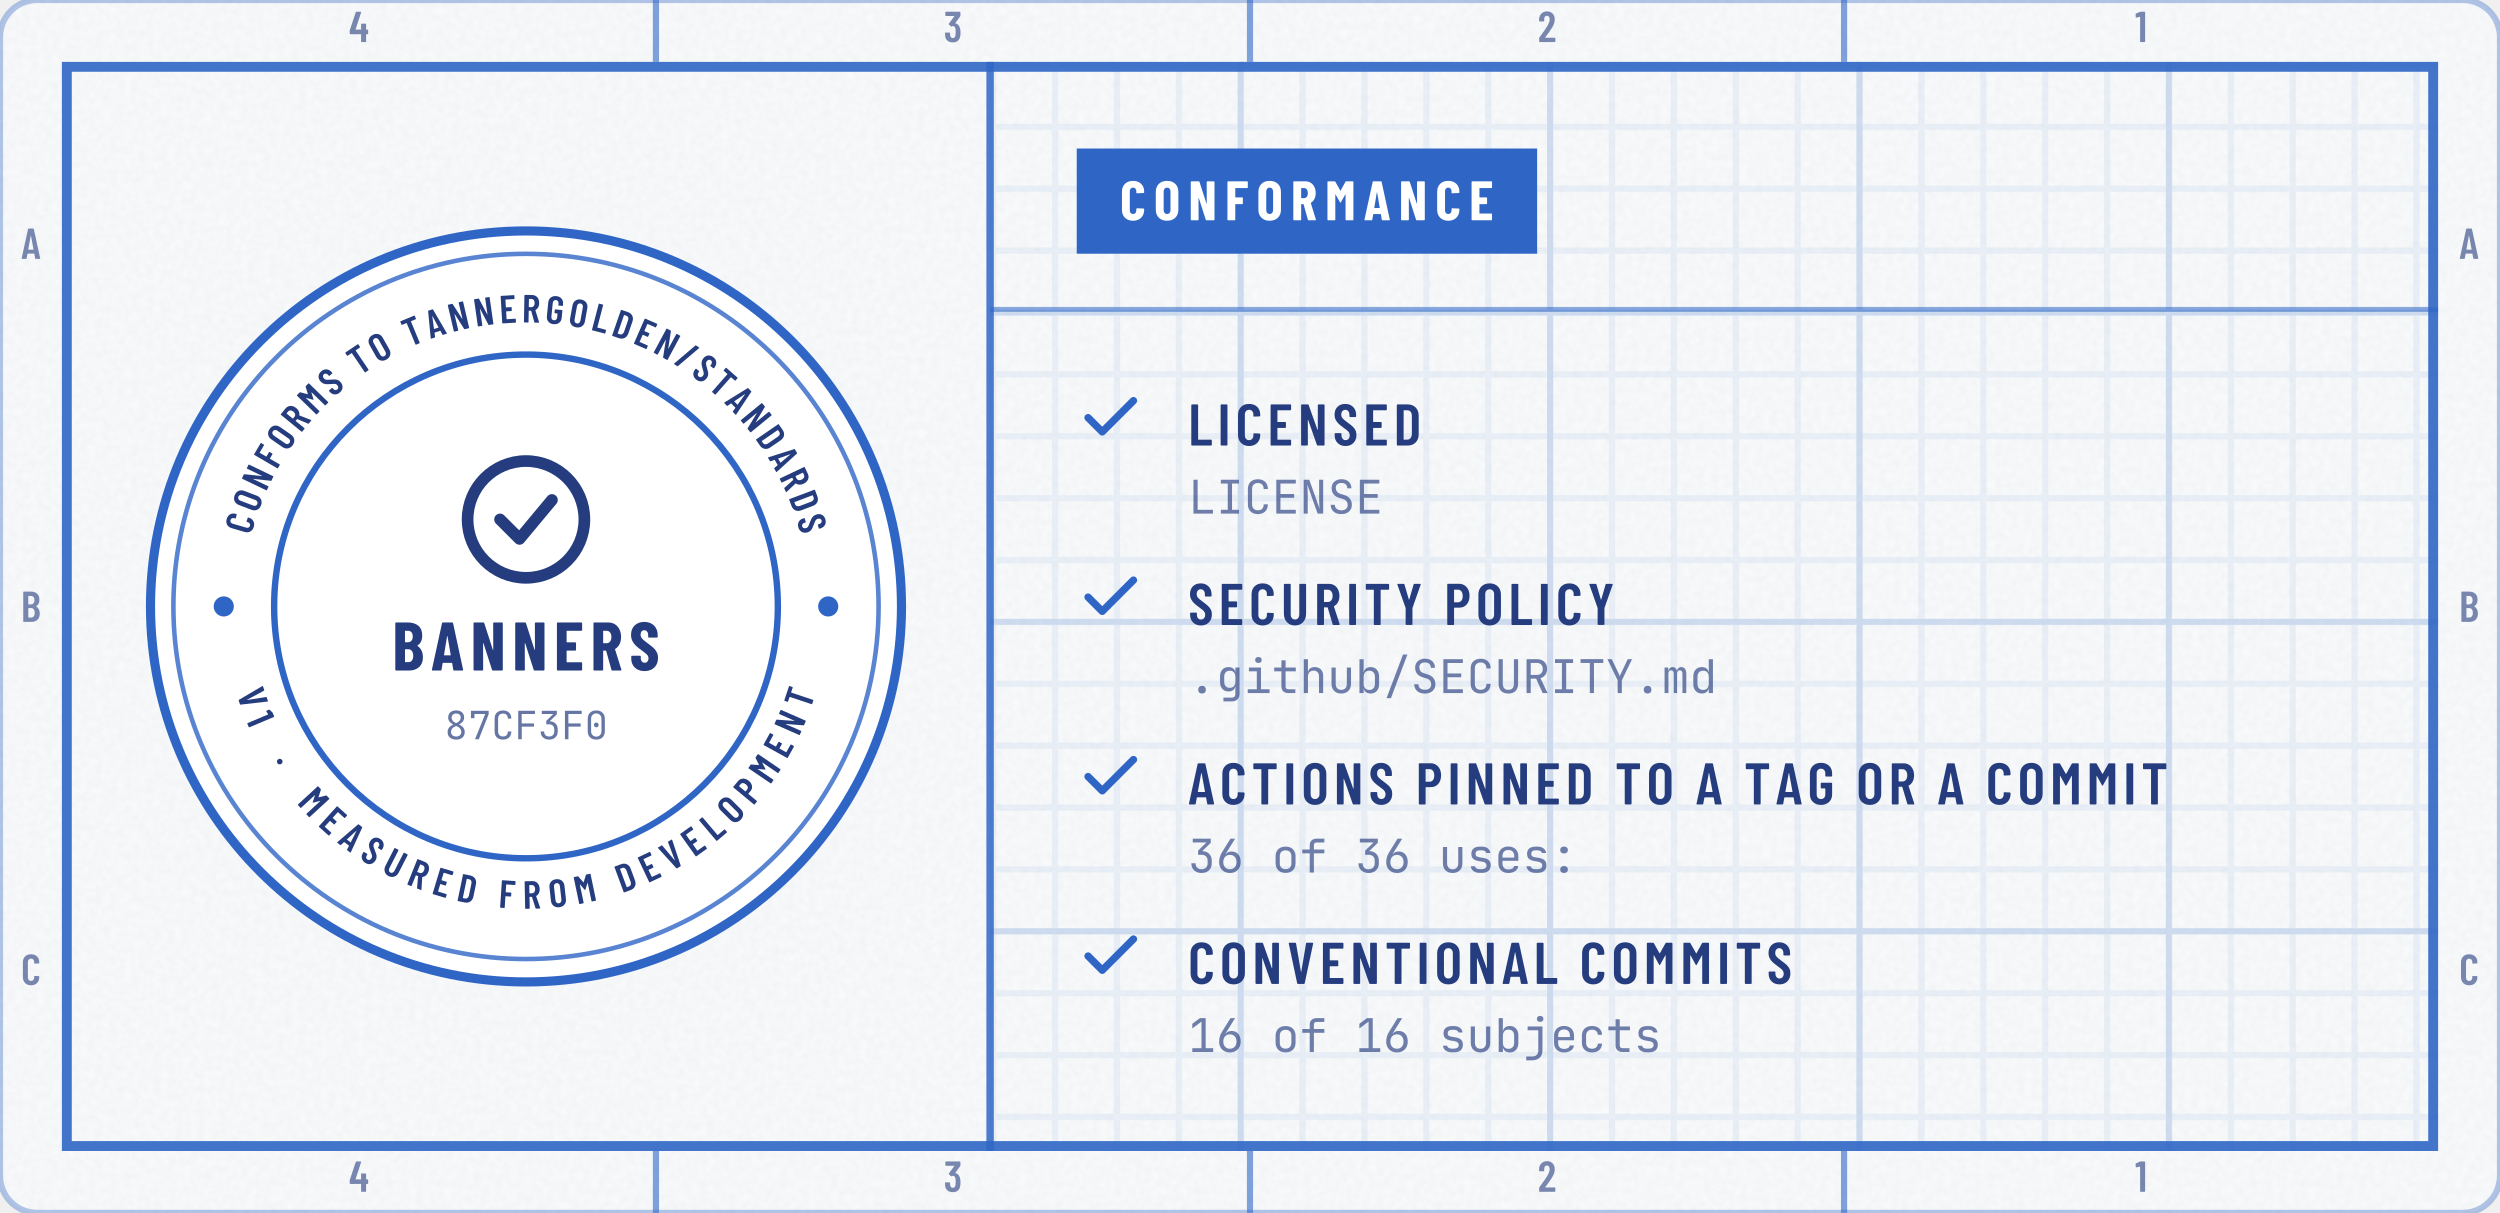
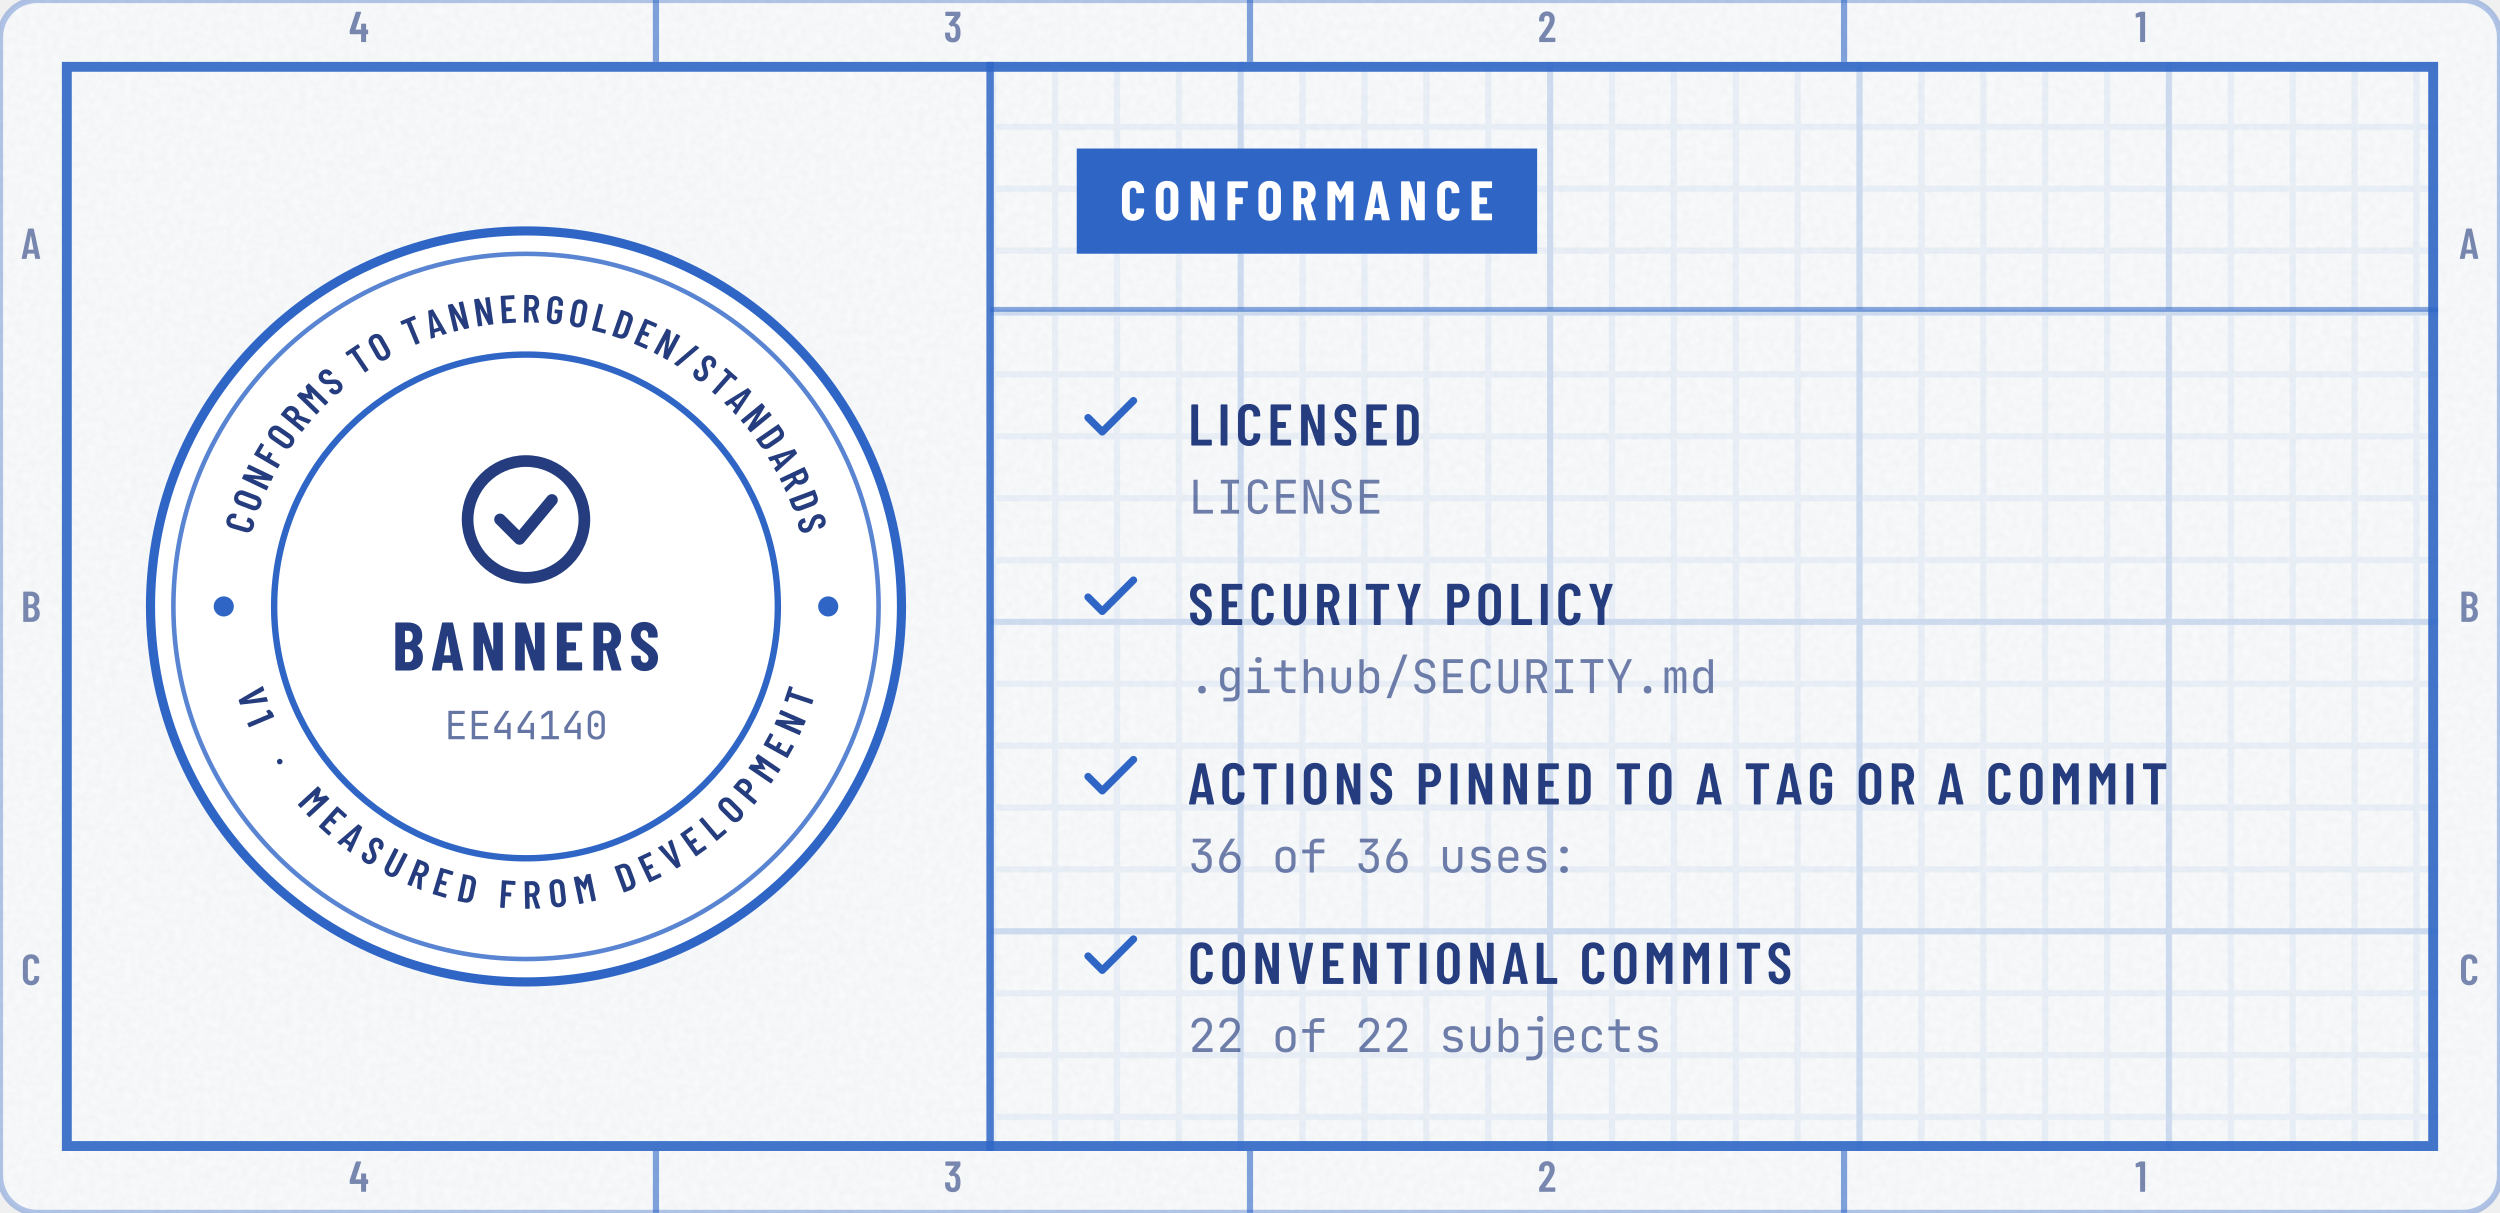
<svg xmlns="http://www.w3.org/2000/svg" width="404" height="196" viewBox="0 0 404 196" role="img" aria-labelledby="t d">
  <defs>
    <clipPath id="kc1">
      <rect x="0" y="0" width="404" height="196" rx="6" />
    </clipPath>
    <filter id="kn2" x="0" y="0" width="100%" height="100%">
      <feTurbulence type="fractalNoise" baseFrequency=".85" numOctaves="2" stitchTiles="stitch" />
      <feColorMatrix values="0 0 0 0 0 0 0 0 0 0 0 0 0 0 0 0 0 0 0.035 0" />
    </filter>
    <pattern id="kp3" width="10" height="10" patternUnits="userSpaceOnUse">
      <path d="M10 .5H.5V10" fill="none" stroke="#2F66C6" stroke-opacity="0.07" />
    </pattern>
    <pattern id="kp4" width="50" height="50" patternUnits="userSpaceOnUse">
      <path d="M50 .5H.5V50" fill="none" stroke="#2F66C6" stroke-opacity="0.14" />
    </pattern>
    <clipPath id="kc5">
      <path clip-rule="evenodd" d="M10 10h384v176h-384zM10 10h150v176h-150z" />
    </clipPath>
    <path id="m47" d="M21 14 226 690Q229 700 239 700H331Q337 700 340 696Q343 692 341 686L136 10Q133 0 123 0H31Q25 0 22 4Q19 8 21 14Z" />
    <path id="m49" d="M122 700H218Q223 700 226 696Q230 693 230 688V12Q230 7 226 4Q223 0 218 0H126Q121 0 118 4Q114 7 114 12V576Q114 578 112 580Q111 582 109 581L27 565H24Q13 565 13 576L10 643Q10 653 18 657L107 697Q114 700 122 700Z" />
    <path id="m50" d="M173 100H392Q397 100 400 96Q404 93 404 88V12Q404 7 400 4Q397 0 392 0H43Q38 0 34 4Q31 7 31 12V92Q31 101 36 107L75 160Q114 212 152 266Q189 320 215 363Q273 459 273 522Q273 562 256 585Q238 608 209 608Q180 608 163 586Q146 563 147 526V487Q147 482 144 478Q140 475 135 475H41Q36 475 32 478Q29 482 29 487V530Q33 610 84 659Q134 708 214 708Q293 708 342 656Q390 605 390 521Q390 471 373 422Q356 373 319 317Q294 277 260 229Q225 181 214 166Q184 126 170 106Q168 104 169 102Q170 100 173 100Z" />
    <path id="m51" d="M387 218Q387 169 380 134Q368 66 326 29Q283 -8 210 -8Q134 -8 86 32Q38 73 32 143Q30 165 28 207Q28 219 40 219H132Q144 219 144 207Q146 173 148 156Q153 125 169 108Q185 92 210 92Q234 92 250 108Q266 123 271 152Q276 182 276 230Q276 281 269 315Q263 341 248 355Q233 369 210 369Q195 369 183 360Q177 356 174 356Q172 356 166 360L119 408Q115 412 115 417Q115 421 118 425L243 595Q245 597 244 599Q242 601 239 601H49Q44 601 40 604Q37 608 37 613V688Q37 693 40 696Q44 700 49 700H373Q378 700 382 696Q385 693 385 688V609Q385 602 380 594L266 438Q262 432 268 431Q309 426 338 392Q368 358 378 307Q387 267 387 218Z" />
    <path id="m52" d="M443 275V194Q443 189 440 186Q436 182 431 182H401Q396 182 396 177V12Q396 7 392 4Q389 0 384 0H292Q287 0 284 4Q280 7 280 12V177Q280 182 275 182H29Q24 182 20 186Q17 189 17 194V259Q17 268 19 274L158 690Q161 700 171 700H271Q277 700 280 696Q283 693 281 686L153 293Q152 287 157 287H275Q280 287 280 292V412Q280 417 284 420Q287 424 292 424H384Q389 424 392 420Q396 417 396 412V292Q396 287 401 287H431Q436 287 440 284Q443 280 443 275Z" />
    <path id="m65" d="M325 11 306 116Q306 121 300 121H154Q148 121 148 116L129 11Q128 0 116 0H25Q11 0 14 13L162 689Q164 700 175 700H281Q292 700 294 689L442 13V9Q442 0 431 0H338Q326 0 325 11ZM171 212H282Q288 212 287 217L229 533Q228 536 226 536Q224 536 223 533L166 217Q165 212 171 212Z" />
    <path id="m66" d="M242 0H66Q61 0 58 4Q54 7 54 12V688Q54 693 58 696Q61 700 66 700H224Q319 700 373 652Q427 604 427 512Q427 409 354 365Q349 362 352 359Q391 334 413 292Q435 250 435 192Q435 100 382 50Q328 0 242 0ZM170 595V409Q170 404 175 404H226Q267 404 290 429Q313 454 313 500Q313 548 290 574Q267 600 226 600H175Q170 600 170 595ZM319 208Q319 260 296 290Q273 319 233 319H175Q170 319 170 314V106Q170 101 175 101H233Q273 101 296 129Q319 157 319 208Z" />
    <path id="m67" d="M42 180V521Q42 607 94 658Q145 708 230 708Q316 708 368 658Q420 607 420 521V509Q420 504 416 500Q413 496 408 496L315 492Q303 492 303 504V529Q303 564 283 586Q263 608 230 608Q198 608 178 586Q158 564 158 529V171Q158 136 178 114Q198 92 230 92Q263 92 283 114Q303 136 303 171V196Q303 201 306 204Q310 208 315 208L408 204Q413 204 416 200Q420 197 420 192V180Q420 95 368 44Q316 -8 230 -8Q145 -8 94 44Q42 95 42 180Z" />
    <path id="m68" d="M54 12V688Q54 693 58 696Q61 700 66 700H237Q323 700 374 648Q426 596 426 509V191Q426 104 374 52Q323 0 237 0H66Q61 0 58 4Q54 7 54 12ZM175 100 235 101Q268 101 288 128Q309 154 310 198V502Q310 547 290 574Q269 600 234 600H175Q170 600 170 595V105Q170 100 175 100Z" />
    <path id="m69" d="M391 600H175Q170 600 170 595V406Q170 401 175 401H303Q308 401 312 398Q315 394 315 389V312Q315 307 312 304Q308 300 303 300H175Q170 300 170 295V105Q170 100 175 100H391Q396 100 400 96Q403 93 403 88V12Q403 7 400 4Q396 0 391 0H66Q61 0 58 4Q54 7 54 12V688Q54 693 58 696Q61 700 66 700H391Q396 700 400 696Q403 693 403 688V612Q403 607 400 604Q396 600 391 600Z" />
    <path id="m70" d="M390 600H175Q170 600 170 595V406Q170 401 175 401H302Q307 401 310 398Q314 394 314 389V312Q314 307 310 304Q307 300 302 300H175Q170 300 170 295V12Q170 7 166 4Q163 0 158 0H66Q61 0 58 4Q54 7 54 12V688Q54 693 58 696Q61 700 66 700H390Q395 700 398 696Q402 693 402 688V612Q402 607 398 604Q395 600 390 600Z" />
    <path id="m71" d="M42 173V527Q42 609 94 658Q145 708 230 708Q315 708 368 658Q420 609 420 526V487Q420 482 416 478Q413 475 408 475H316Q311 475 308 478Q304 482 304 487V528Q304 564 284 586Q263 608 230 608Q197 608 177 586Q157 564 157 528V172Q157 136 177 114Q197 92 230 92Q263 92 284 114Q304 136 304 172V268Q304 273 299 273H238Q233 273 230 276Q226 280 226 285V358Q226 363 230 366Q233 370 238 370H408Q413 370 416 366Q420 363 420 358V173Q420 91 368 42Q315 -8 230 -8Q145 -8 94 42Q42 91 42 173Z" />
    <path id="m73" d="M54 12V688Q54 693 58 696Q61 700 66 700H158Q163 700 166 696Q170 693 170 688V12Q170 7 166 4Q163 0 158 0H66Q61 0 58 4Q54 7 54 12Z" />
    <path id="m76" d="M54 12V688Q54 693 58 696Q61 700 66 700H158Q163 700 166 696Q170 693 170 688V105Q170 100 175 100H391Q396 100 400 96Q403 93 403 88V12Q403 7 400 4Q396 0 391 0H66Q61 0 58 4Q54 7 54 12Z" />
    <path id="m77" d="M383 700H475Q480 700 484 696Q487 693 487 688V12Q487 7 484 4Q480 0 475 0H383Q378 0 374 4Q371 7 371 12V484Q371 488 369 488Q367 488 365 485L278 327Q273 319 269 319Q265 319 260 327L173 485Q171 488 169 488Q167 488 167 484V12Q167 7 164 4Q160 0 155 0H63Q58 0 54 4Q51 7 51 12V688Q51 693 54 696Q58 700 63 700H155Q165 700 170 692L267 521Q270 517 273 521L368 692Q373 700 383 700Z" />
    <path id="m78" d="M350 700H441Q446 700 450 696Q453 693 453 688V12Q453 7 450 4Q446 0 441 0H336Q326 0 323 10L174 434Q173 437 170 436Q168 436 168 433L169 12Q169 7 166 4Q162 0 157 0H66Q61 0 58 4Q54 7 54 12V688Q54 693 58 696Q61 700 66 700H169Q179 700 182 690L332 269Q333 266 336 266Q338 267 338 270V688Q338 693 342 696Q345 700 350 700Z" />
    <path id="m79" d="M42 182V518Q42 604 94 656Q147 708 233 708Q319 708 372 656Q425 604 425 518V182Q425 96 372 44Q319 -8 233 -8Q147 -8 94 44Q42 96 42 182ZM309 177V523Q309 561 288 584Q267 608 233 608Q199 608 178 584Q158 561 158 523V177Q158 139 178 116Q199 92 233 92Q267 92 288 116Q309 139 309 177Z" />
    <path id="m80" d="M432 495Q432 405 384 350Q337 295 259 295H174Q169 295 169 290V12Q169 7 166 4Q162 0 157 0H65Q60 0 56 4Q53 7 53 12V689Q53 694 56 698Q60 701 65 701H253Q306 701 346 675Q387 649 410 602Q432 555 432 495ZM316 492Q316 542 294 572Q271 601 234 601H174Q169 601 169 596V391Q169 386 174 386H234Q271 386 294 414Q316 443 316 492Z" />
    <path id="m82" d="M318 10 233 297Q231 301 228 301H175Q170 301 170 296V12Q170 7 166 4Q163 0 158 0H66Q61 0 58 4Q54 7 54 12V688Q54 693 58 696Q61 700 66 700H254Q307 700 348 674Q388 649 410 602Q433 556 433 496Q433 434 409 389Q385 344 342 321Q338 320 339 315L437 14Q438 12 438 9Q438 0 427 0H331Q321 0 318 10ZM170 595V396Q170 391 175 391H236Q272 391 294 419Q317 447 317 495Q317 543 294 572Q272 600 236 600H175Q170 600 170 595Z" />
    <path id="m83" d="M34 173V199Q34 204 38 208Q41 211 46 211H137Q142 211 146 208Q149 204 149 199V179Q149 140 168 116Q188 92 219 92Q250 92 270 114Q290 137 290 174Q290 200 279 219Q268 238 248 255Q228 272 184 304Q134 340 104 368Q73 396 52 436Q32 475 32 527Q32 610 82 659Q132 708 214 708Q297 708 348 656Q399 605 399 520V496Q399 491 396 488Q392 484 387 484H297Q292 484 288 488Q285 491 285 496V522Q285 561 266 584Q246 608 214 608Q184 608 165 586Q146 565 146 527Q146 491 166 466Q187 441 247 397Q308 352 339 324Q370 295 387 261Q404 227 404 180Q404 95 353 44Q302 -8 219 -8Q136 -8 85 42Q34 92 34 173Z" />
    <path id="m84" d="M425 688V612Q425 607 422 604Q418 600 413 600H286Q281 600 281 595V12Q281 7 278 4Q274 0 269 0H177Q172 0 168 4Q165 7 165 12V595Q165 600 160 600H40Q35 600 32 604Q28 607 28 612V688Q28 693 32 696Q35 700 40 700H413Q418 700 422 696Q425 693 425 688Z" />
    <path id="m85" d="M50 194V688Q50 693 54 696Q57 700 62 700H154Q159 700 162 696Q166 693 166 688V182Q166 142 186 117Q206 92 239 92Q272 92 292 117Q312 142 312 182V688Q312 693 316 696Q319 700 324 700H416Q421 700 424 696Q428 693 428 688V194Q428 103 376 48Q324 -8 239 -8Q153 -8 102 48Q50 103 50 194Z" />
    <path id="m86" d="M171 11 28 687 27 691Q27 700 38 700H139Q151 700 152 689L235 208Q236 205 238 205Q240 205 241 208L322 689Q323 700 335 700H433Q446 700 443 687L299 11Q297 0 286 0H184Q173 0 171 11Z" />
    <path id="m89" d="M170 13V286L169 292L30 686Q29 688 29 691Q29 700 40 700H136Q147 700 150 690L225 433Q226 430 228 430Q230 430 231 433L306 690Q309 700 320 700H416Q422 700 425 696Q428 693 426 686L287 292L286 286V13Q286 8 282 4Q279 1 274 1H182Q177 1 174 4Q170 8 170 13Z" />
    <path id="m183" d="M37 286Q37 317 57 337Q77 357 108 357Q139 357 158 337Q178 317 178 286Q178 255 158 235Q138 215 108 215Q77 215 57 235Q37 255 37 286Z" />
    <path id="j46" d="M300 -10Q262 -10 240 12Q217 34 217 71Q217 110 240 133Q262 156 300 156Q338 156 360 133Q383 110 383 71Q383 34 360 12Q338 -10 300 -10Z" />
    <path id="j47" d="M75 -110 430 830H525L170 -110Z" />
    <path id="j48" d="M300 -10Q233 -10 184 16Q134 43 107 92Q80 140 80 205V525Q80 591 107 639Q134 687 184 714Q233 740 300 740Q368 740 417 714Q466 687 493 639Q520 591 520 525V205Q520 140 493 92Q466 43 416 16Q367 -10 300 -10ZM300 67Q360 67 396 106Q433 144 433 205V525Q433 586 396 624Q360 663 300 663Q240 663 204 624Q167 586 167 525V205Q167 144 204 106Q240 67 300 67ZM300 306Q273 306 256 323Q240 340 240 368Q240 395 256 412Q273 428 300 428Q327 428 344 412Q360 395 360 368Q360 340 344 323Q327 306 300 306Z" />
    <path id="j49" d="M90 0V82H288V655L90 507V607L255 730H378V82H540V0Z" />
+     <path id="j50" d="M92 0V92L315 329Q372 390 398 438Q424 485 424 529Q424 590 390 625Q357 660 299 660Q235 660 198 624Q162 588 162 525H72Q74 591 102 640Q131 688 182 714Q232 740 299 740Q365 740 414 714Q462 689 488 642Q514 595 514 530Q514 468 481 407Q448 346 373 268L193 82H526V0Z" />
    <path id="j51" d="M289 -10Q223 -10 174 16Q124 43 97 90Q70 137 70 200H160Q160 139 194 104Q229 70 290 70Q352 70 386 106Q420 142 420 200V252Q420 314 386 348Q352 382 290 382H215V472L396 648H100V730H487V640L303 462Q395 459 451 405Q510 348 510 252V200Q510 137 482 90Q455 43 405 16Q355 -10 289 -10Z" />
+     <path id="j52" d="M410 0V160H80V301L369 730H467L170 282V242H410V420H500V0Z" />
    <path id="j54" d="M301 -10Q231 -10 178 20Q126 49 97 102Q68 155 68 225Q68 280 84 333Q99 386 130 435L313 730H413L206 398L210 395Q229 423 262 438Q295 453 336 453Q396 453 440 425Q484 397 508 346Q532 295 532 225Q532 155 503 102Q474 49 422 20Q371 -10 301 -10ZM300 70Q364 70 403 112Q442 155 442 225Q442 295 403 338Q364 380 300 380Q236 380 197 338Q158 295 158 225Q158 155 197 112Q236 70 300 70Z" />
-     <path id="j55" d="M185 0 446 648H170V540H80V730H535V642L282 0Z" />
-     <path id="j56" d="M300 -10Q233 -10 184 14Q134 37 107 81Q80 125 80 184Q80 249 116 296Q150 342 225 378Q162 413 131 451Q95 496 95 559Q95 615 120 656Q145 697 191 719Q237 741 300 741Q363 741 409 719Q455 697 480 656Q505 615 505 559Q505 496 469 452Q439 414 375 379Q450 343 484 298Q520 250 520 184Q520 95 460 42Q401 -10 300 -10ZM300 70Q361 70 396 102Q432 133 432 186Q432 229 409 264Q386 299 343 320L300 341L254 319Q213 299 190 264Q168 230 168 188Q168 134 204 102Q239 70 300 70ZM299 415 325 427Q369 448 393 482Q417 516 417 557Q417 605 386 633Q354 661 300 661Q246 661 214 632Q183 604 183 556Q183 516 206 482Q230 448 271 428Z" />
    <path id="j58" d="M300 410Q263 410 240 430Q217 451 217 485Q217 519 240 540Q263 560 300 560Q338 560 360 540Q383 519 383 485Q383 451 360 430Q338 410 300 410ZM300 -10Q263 -10 240 10Q217 31 217 65Q217 99 240 120Q263 140 300 140Q338 140 360 120Q383 99 383 65Q383 31 360 10Q338 -10 300 -10Z" />
    <path id="j67" d="M304 -10Q238 -10 190 15Q141 40 114 88Q88 135 88 200V530Q88 596 114 643Q141 690 190 715Q238 740 304 740Q370 740 418 714Q466 689 492 642Q518 595 518 530H428Q428 592 396 626Q363 659 304 659Q245 659 212 626Q178 593 178 531V200Q178 138 212 104Q245 71 304 71Q363 71 396 104Q428 138 428 200H518Q518 136 492 88Q466 41 418 16Q370 -10 304 -10Z" />
    <path id="j69" d="M100 0V730H520V648H189V422H485V341H189V82H520V0Z" />
-     <path id="j70" d="M95 0V731H525V649H183V406H499V324H185V0Z" />
    <path id="j73" d="M105 0V82H254V648H105V730H495V648H346V82H495V0Z" />
    <path id="j76" d="M115 0V730H205V82H535V0Z" />
    <path id="j78" d="M90 0V730H210L433 105Q431 130 428 166Q426 203 424 244Q423 284 423 320V730H510V0H390L168 625Q170 601 172 564Q174 528 176 488Q177 447 177 410V0Z" />
    <path id="j82" d="M92 0V730H318Q383 730 432 704Q481 677 508 630Q535 583 535 520Q535 446 496 393Q458 340 392 320L545 0H439L299 310H182V0ZM182 391H318Q374 391 408 426Q442 462 442 520Q442 579 408 614Q374 649 318 649H182Z" />
    <path id="j83" d="M304 -10Q232 -10 180 14Q129 38 101 83Q73 128 72 190H162Q162 135 200 103Q237 71 304 71Q367 71 402 102Q438 133 438 188Q438 232 414 265Q391 298 347 311L248 342Q173 365 132 419Q92 473 92 546Q92 605 118 648Q145 692 193 716Q241 741 306 741Q402 741 460 688Q518 634 519 545H429Q429 599 396 630Q364 660 305 660Q247 660 214 632Q182 604 182 554Q182 509 206 476Q230 443 275 429L375 397Q448 374 488 319Q528 264 528 190Q528 130 500 85Q472 40 422 15Q371 -10 304 -10Z" />
    <path id="j84" d="M255 0V649H55V731H545V649H345V0Z" />
    <path id="j85" d="M300 -10Q198 -10 144 46Q90 103 90 200V730H180V200Q180 140 210 105Q239 70 300 70Q360 70 390 105Q420 140 420 200V730H510V200Q510 102 456 46Q403 -10 300 -10Z" />
    <path id="j89" d="M255 0V273L35 730H128L273 430Q285 405 292 388Q299 370 301 362Q303 370 310 388Q318 405 330 430L472 730H565L345 273V0Z" />
    <path id="j98" d="M332 -10Q264 -10 223 27Q189 57 183 105H182V0H92V730H182V570L180 445H183Q189 492 224 523Q265 560 332 560Q415 560 465 505Q515 450 515 355V194Q515 100 465 45Q415 -10 332 -10ZM302 68Q359 68 392 102Q425 136 425 200V350Q425 414 392 448Q359 482 302 482Q247 482 214 447Q182 412 182 350V200Q182 138 214 103Q247 68 302 68Z" />
    <path id="j99" d="M304 -10Q238 -10 188 15Q139 40 112 88Q85 135 85 200V350Q85 416 112 463Q139 510 188 535Q238 560 304 560Q399 560 457 509Q515 458 518 370H428Q425 423 392 452Q360 480 304 480Q245 480 210 446Q175 413 175 351V200Q175 138 210 104Q245 70 304 70Q360 70 392 99Q425 128 428 180H518Q515 92 457 41Q399 -10 304 -10Z" />
    <path id="j100" d="M268 -10Q186 -10 136 45Q85 100 85 194V355Q85 450 135 505Q185 560 268 560Q336 560 377 523Q411 492 417 445H420L418 570V730H508V0H418V105H417Q411 57 377 27Q336 -10 268 -10ZM298 68Q354 68 386 103Q418 138 418 200V350Q418 412 386 447Q354 482 298 482Q241 482 208 448Q175 414 175 350V200Q175 136 208 102Q241 68 298 68Z" />
    <path id="j101" d="M300 -10Q235 -10 186 16Q138 42 112 90Q85 137 85 200V350Q85 414 112 461Q138 508 186 534Q235 560 300 560Q365 560 414 534Q462 508 488 461Q515 414 515 350V253H173V200Q173 135 206 100Q239 66 300 66Q352 66 384 84Q416 103 423 140H513Q504 71 446 30Q387 -10 300 -10ZM427 321V350Q427 415 394 450Q362 485 300 485Q239 485 206 450Q173 415 173 350V321Z" />
    <path id="j102" d="M220 0V413H60V495H220V590Q220 655 261 692Q302 730 374 730H535V648H374Q343 648 326 634Q310 619 310 590V495H535V413H310V0Z" />
    <path id="j103" d="M161 -180V-98H336Q378 -98 398 -79Q417 -60 417 -20V50L419 150H417Q413 101 378 70Q338 35 271 35Q186 35 137 90Q88 146 88 240V356Q88 450 137 505Q186 560 271 560Q338 560 378 525Q413 494 417 445H418V550H507V-20Q507 -94 462 -137Q416 -180 335 -180ZM298 113Q354 113 386 148Q418 183 418 245V350Q418 412 386 447Q354 482 298 482Q241 482 210 448Q178 414 178 350V245Q178 181 210 147Q241 113 298 113Z" />
    <path id="j104" d="M92 0V730H182V445H183Q189 495 221 525Q260 560 329 560Q412 560 461 509Q510 458 510 370V0H420V360Q420 419 388 452Q357 484 303 484Q247 484 214 449Q182 414 182 350V0Z" />
    <path id="j105" d="M85 0V82H280V468H110V550H370V82H555V0ZM315 649Q282 649 263 666Q244 683 244 712Q244 742 263 760Q282 777 315 777Q348 777 367 760Q386 742 386 712Q386 683 367 666Q348 649 315 649Z" />
    <path id="j106" d="M85 -180V-97H214Q276 -97 310 -64Q345 -30 345 31V468H115V550H435V31Q435 -66 375 -123Q315 -180 214 -180ZM385 649Q352 649 333 666Q314 683 314 712Q314 742 333 760Q352 777 385 777Q418 777 437 760Q456 742 456 712Q456 683 437 666Q418 649 385 649Z" />
    <path id="j109" d="M66 0V550H145V484H151Q156 513 174 533Q198 560 240 560Q286 560 311 526Q324 509 330 484H334Q339 513 358 533Q383 560 425 560Q477 560 506 521Q534 482 534 418V0H451V419Q451 453 436 472Q422 491 394 491Q367 491 352 472Q336 454 336 420V0H264V419Q264 454 248 472Q233 491 205 491Q177 491 163 472Q149 454 149 420V0Z" />
    <path id="j111" d="M300 -8Q234 -8 186 17Q138 42 112 90Q85 137 85 202V348Q85 414 112 461Q138 508 186 533Q234 558 300 558Q366 558 414 533Q462 508 488 461Q515 414 515 349V202Q515 137 488 90Q462 42 414 17Q366 -8 300 -8ZM300 72Q359 72 392 105Q425 138 425 202V348Q425 412 392 445Q359 478 300 478Q242 478 208 445Q175 412 175 348V202Q175 138 208 105Q242 72 300 72Z" />
    <path id="j115" d="M283 -8Q227 -8 186 10Q144 27 120 59Q95 91 90 135H180Q186 106 212 89Q239 72 283 72H325Q378 72 404 94Q430 115 430 151Q430 186 406 206Q383 227 337 234L263 246Q182 260 142 296Q103 333 103 403Q103 477 150 518Q197 558 291 558H329Q408 558 456 521Q504 484 514 421H424Q418 447 394 462Q370 478 329 478H291Q240 478 216 459Q193 440 193 402Q193 368 213 352Q233 336 276 329L350 317Q439 303 480 265Q520 227 520 155Q520 79 472 36Q423 -8 325 -8Z" />
    <path id="j116" d="M360 0Q289 0 250 38Q210 76 210 145V468H55V550H210V705H300V550H520V468H300V145Q300 82 360 82H510V0Z" />
    <path id="j117" d="M299 -10Q204 -10 147 46Q90 103 90 200V550H180V200Q180 138 212 104Q244 69 299 69Q355 69 388 104Q420 138 420 200V550H510V200Q510 103 452 46Q394 -10 299 -10Z" />
    <path id="n65" d="M325 11 309 107Q309 112 303 112H176Q170 112 170 107L154 11Q153 0 141 0H24Q11 0 14 13L161 689Q163 700 174 700H309Q320 700 322 689L468 13L469 9Q469 0 458 0H338Q326 0 325 11ZM194 221H284Q289 221 288 226L241 499Q240 502 238 502Q236 502 235 499L190 226Q190 221 194 221Z" />
    <path id="n66" d="M245 0H56Q51 0 48 4Q44 7 44 12V688Q44 693 48 696Q51 700 56 700H223Q323 700 380 652Q436 604 436 509Q436 410 368 365Q364 362 367 359Q446 303 446 193Q446 100 390 50Q334 0 245 0ZM185 574V417Q185 412 190 412H226Q260 412 279 434Q298 455 298 494Q298 535 280 557Q261 579 226 579H190Q185 579 185 574ZM305 214Q305 258 286 284Q267 310 235 310H190Q185 310 185 305V127Q185 122 190 122H234Q267 122 286 146Q305 170 305 214Z" />
    <path id="n67" d="M34 189V513Q34 602 88 655Q143 708 233 708Q324 708 378 655Q433 602 433 513V502Q433 497 430 494Q426 490 421 490L304 485Q292 485 292 496V522Q292 551 276 569Q260 587 233 587Q207 587 191 569Q175 551 175 522V177Q175 148 191 130Q207 113 233 113Q260 113 276 130Q292 148 292 177V204Q292 209 296 212Q299 216 304 216L421 211Q426 211 430 208Q433 204 433 199V189Q433 99 378 46Q323 -8 233 -8Q143 -8 88 46Q34 99 34 189Z" />
    <path id="n69" d="M399 579H190Q185 579 185 574V416Q185 411 190 411H310Q315 411 318 408Q322 404 322 399V302Q322 297 318 294Q315 290 310 290H190Q185 290 185 285V126Q185 121 190 121H399Q404 121 408 118Q411 114 411 109V12Q411 7 408 4Q404 0 399 0H56Q51 0 48 4Q44 7 44 12V688Q44 693 48 696Q51 700 56 700H399Q404 700 408 696Q411 693 411 688V591Q411 586 408 582Q404 579 399 579Z" />
    <path id="n70" d="M398 579H190Q185 579 185 574V416Q185 411 190 411H309Q314 411 318 408Q321 404 321 399V302Q321 297 318 294Q314 290 309 290H190Q185 290 185 285V12Q185 7 182 4Q178 0 173 0H56Q51 0 48 4Q44 7 44 12V688Q44 693 48 696Q51 700 56 700H398Q403 700 406 696Q410 693 410 688V591Q410 586 406 582Q403 579 398 579Z" />
    <path id="n77" d="M379 700H495Q500 700 504 696Q507 693 507 688V12Q507 7 504 4Q500 0 495 0H378Q373 0 370 4Q366 7 366 12V461Q366 465 364 465Q362 465 360 462L282 324Q277 316 274 316Q271 316 266 324L188 462Q186 465 184 465Q182 465 182 461V12Q182 7 178 4Q175 0 170 0H53Q48 0 44 4Q41 7 41 12V688Q41 693 44 696Q48 700 53 700H168Q178 700 183 692L272 533Q275 529 278 533L364 692Q368 700 379 700Z" />
    <path id="n78" d="M342 700H458Q463 700 466 696Q470 693 470 688V12Q470 7 466 4Q463 0 458 0H326Q316 0 313 10L189 397Q188 400 186 400Q183 399 183 396L184 12Q184 7 180 4Q177 0 172 0H56Q51 0 48 4Q44 7 44 12V688Q44 693 48 696Q51 700 56 700H187Q197 700 200 690L325 303Q326 300 328 300Q331 301 331 304L330 688Q330 693 334 696Q337 700 342 700Z" />
    <path id="n79" d="M34 190V510Q34 600 89 654Q144 708 236 708Q328 708 384 654Q439 600 439 510V190Q439 100 384 46Q328 -8 236 -8Q144 -8 89 46Q34 100 34 190ZM298 184V516Q298 548 281 568Q264 587 236 587Q208 587 192 568Q175 548 175 516V184Q175 152 192 132Q208 113 236 113Q264 113 281 132Q298 152 298 184Z" />
    <path id="n82" d="M306 10 229 286Q227 290 224 290H190Q185 290 185 285V12Q185 7 182 4Q178 0 173 0H56Q51 0 48 4Q44 7 44 12V688Q44 693 48 696Q51 700 56 700H258Q313 700 356 674Q399 647 422 599Q446 551 446 489Q446 430 424 385Q401 340 361 315Q359 314 358 312Q357 311 358 309L450 14L451 10Q451 0 440 0H320Q309 0 306 10ZM185 574V403Q185 398 190 398H235Q266 398 286 422Q305 447 305 488Q305 530 286 554Q266 579 235 579H190Q185 579 185 574Z" />
    <path id="n83" d="M30 175V204Q30 209 34 212Q37 216 42 216H157Q162 216 166 212Q169 209 169 204V182Q169 151 185 132Q201 113 225 113Q249 113 265 131Q281 149 281 178Q281 208 261 230Q241 251 183 293Q133 329 102 357Q71 385 49 426Q27 467 27 521Q27 606 80 657Q133 708 220 708Q308 708 362 655Q415 602 415 516V492Q415 487 412 484Q408 480 403 480H288Q283 480 280 484Q276 487 276 492V519Q276 550 260 568Q245 587 220 587Q196 587 181 570Q166 552 166 521Q166 491 185 468Q204 445 260 404Q322 358 354 330Q385 301 402 266Q420 232 420 184Q420 96 366 44Q312 -8 224 -8Q166 -8 122 15Q78 38 54 80Q30 121 30 175Z" />
  </defs>
  <rect y="0" width="404" height="196" rx="6" fill="#FFFFFF" stroke="#2F66C6" stroke-opacity=".35" />
  <rect y="0" width="404" height="196" rx="6" fill="#2F66C6" fill-opacity=".03" />
  <rect y="0" width="404" height="196" clip-path="url(#kc1)" filter="url(#kn2)" />
  <g clip-path="url(#kc5)">
    <rect y="0" width="404" height="196" fill="url(#kp3)" />
    <rect y="0" width="404" height="196" fill="url(#kp4)" />
  </g>
  <rect x="10.8" y="10.8" width="382.4" height="174.4" fill="none" stroke="#2F66C6" stroke-opacity="0.9" stroke-width="1.6" />
  <path d="M106 0V10M106 186V196M202 0V10M202 186V196M298 0V10M298 186V196" stroke="#2F66C6" stroke-opacity="0.6" />
  <g transform="scale(0.007 -0.007)" fill="#253D7E" fill-opacity="0.6">
    <use href="#m52" x="8056" y="-971" />
    <use href="#m52" x="8056" y="-27514" />
    <use href="#m51" x="21787" y="-971" />
    <use href="#m51" x="21787" y="-27514" />
    <use href="#m50" x="35502" y="-971" />
    <use href="#m50" x="35502" y="-27514" />
    <use href="#m49" x="49292" y="-971" />
    <use href="#m49" x="49292" y="-27514" />
    <use href="#m65" x="486" y="-5976" />
    <use href="#m65" x="56772" y="-5976" />
    <use href="#m66" x="483" y="-14357" />
    <use href="#m66" x="56769" y="-14357" />
    <use href="#m67" x="486" y="-22738" />
    <use href="#m67" x="56772" y="-22738" />
  </g>
  <path d="M160 10V186" stroke="#2F66C6" stroke-opacity="0.85" stroke-width="1.2" />
  <g transform="translate(85 98) scale(0.74) translate(-85 -98)">
    <circle cx="85" cy="98.0" r="82" fill="#FFFFFF" stroke="#2F66C6" stroke-width="2" />
    <circle cx="85" cy="98.0" r="77" fill="none" stroke="#2F66C6" stroke-opacity="0.8" />
    <circle cx="85" cy="98.0" r="55" fill="none" stroke="#2F66C6" stroke-width="1.4" />
    <g fill="#253D7E">
      <use href="#m67" transform="translate(85 98) rotate(-73.72) translate(-1.97 -62) scale(0.0086 -0.0086)" />
      <use href="#m79" transform="translate(85 98) rotate(-69.12) translate(-2.01 -62) scale(0.0086 -0.0086)" />
      <use href="#m78" transform="translate(85 98) rotate(-64.33) translate(-2.18 -62) scale(0.0086 -0.0086)" />
      <use href="#m70" transform="translate(85 98) rotate(-59.74) translate(-1.78 -62) scale(0.0086 -0.0086)" />
      <use href="#m79" transform="translate(85 98) rotate(-55.31) translate(-2.01 -62) scale(0.0086 -0.0086)" />
      <use href="#m82" transform="translate(85 98) rotate(-50.7) translate(-1.98 -62) scale(0.0086 -0.0086)" />
      <use href="#m77" transform="translate(85 98) rotate(-45.8) translate(-2.31 -62) scale(0.0086 -0.0086)" />
      <use href="#m83" transform="translate(85 98) rotate(-41.02) translate(-1.87 -62) scale(0.0086 -0.0086)" />
      <use href="#m84" transform="translate(85 98) rotate(-34.06) translate(-1.94 -62) scale(0.0086 -0.0086)" />
      <use href="#m79" transform="translate(85 98) rotate(-29.48) translate(-2.01 -62) scale(0.0086 -0.0086)" />
      <use href="#m84" transform="translate(85 98) rotate(-22.39) translate(-1.94 -62) scale(0.0086 -0.0086)" />
      <use href="#m65" transform="translate(85 98) rotate(-17.86) translate(-1.96 -62) scale(0.0086 -0.0086)" />
      <use href="#m78" transform="translate(85 98) rotate(-13.11) translate(-2.18 -62) scale(0.0086 -0.0086)" />
      <use href="#m78" transform="translate(85 98) rotate(-8.16) translate(-2.18 -62) scale(0.0086 -0.0086)" />
      <use href="#m69" transform="translate(85 98) rotate(-3.49) translate(-1.87 -62) scale(0.0086 -0.0086)" />
      <use href="#m82" transform="translate(85 98) rotate(0.99) translate(-1.98 -62) scale(0.0086 -0.0086)" />
      <use href="#m71" transform="translate(85 98) rotate(5.59) translate(-1.99 -62) scale(0.0086 -0.0086)" />
      <use href="#m79" transform="translate(85 98) rotate(10.2) translate(-2.01 -62) scale(0.0086 -0.0086)" />
      <use href="#m76" transform="translate(85 98) rotate(14.63) translate(-1.78 -62) scale(0.0086 -0.0086)" />
      <use href="#m68" transform="translate(85 98) rotate(19.08) translate(-2.03 -62) scale(0.0086 -0.0086)" />
      <use href="#m69" transform="translate(85 98) rotate(23.61) translate(-1.87 -62) scale(0.0086 -0.0086)" />
      <use href="#m78" transform="translate(85 98) rotate(28.28) translate(-2.18 -62) scale(0.0086 -0.0086)" />
      <use href="#m47" transform="translate(85 98) rotate(32.75) translate(-1.66 -62) scale(0.0086 -0.0086)" />
      <use href="#m83" transform="translate(85 98) rotate(36.93) translate(-1.87 -62) scale(0.0086 -0.0086)" />
      <use href="#m84" transform="translate(85 98) rotate(41.38) translate(-1.94 -62) scale(0.0086 -0.0086)" />
      <use href="#m65" transform="translate(85 98) rotate(45.91) translate(-1.96 -62) scale(0.0086 -0.0086)" />
      <use href="#m78" transform="translate(85 98) rotate(50.66) translate(-2.18 -62) scale(0.0086 -0.0086)" />
      <use href="#m68" transform="translate(85 98) rotate(55.47) translate(-2.03 -62) scale(0.0086 -0.0086)" />
      <use href="#m65" transform="translate(85 98) rotate(60.09) translate(-1.96 -62) scale(0.0086 -0.0086)" />
      <use href="#m82" transform="translate(85 98) rotate(64.65) translate(-1.98 -62) scale(0.0086 -0.0086)" />
      <use href="#m68" transform="translate(85 98) rotate(69.28) translate(-2.03 -62) scale(0.0086 -0.0086)" />
      <use href="#m83" transform="translate(85 98) rotate(73.81) translate(-1.87 -62) scale(0.0086 -0.0086)" />
    </g>
    <g fill="#253D7E">
      <use href="#m86" transform="translate(85 98) rotate(71.49) translate(-2.03 66.02) scale(0.0086 -0.0086)" />
      <use href="#m49" transform="translate(85 98) rotate(67.09) translate(-1.18 66.02) scale(0.0086 -0.0086)" />
      <use href="#m183" transform="translate(85 98) rotate(57.79) translate(-0.92 66.02) scale(0.0086 -0.0086)" />
      <use href="#m77" transform="translate(85 98) rotate(47.4) translate(-2.31 66.02) scale(0.0086 -0.0086)" />
      <use href="#m69" transform="translate(85 98) rotate(42.07) translate(-1.87 66.02) scale(0.0086 -0.0086)" />
      <use href="#m65" transform="translate(85 98) rotate(37.07) translate(-1.96 66.02) scale(0.0086 -0.0086)" />
      <use href="#m83" transform="translate(85 98) rotate(32.08) translate(-1.87 66.02) scale(0.0086 -0.0086)" />
      <use href="#m85" transform="translate(85 98) rotate(27) translate(-2.06 66.02) scale(0.0086 -0.0086)" />
      <use href="#m82" transform="translate(85 98) rotate(21.81) translate(-1.98 66.02) scale(0.0086 -0.0086)" />
      <use href="#m69" transform="translate(85 98) rotate(16.79) translate(-1.87 66.02) scale(0.0086 -0.0086)" />
      <use href="#m68" transform="translate(85 98) rotate(11.73) translate(-2.03 66.02) scale(0.0086 -0.0086)" />
      <use href="#m70" transform="translate(85 98) rotate(3.77) translate(-1.78 66.02) scale(0.0086 -0.0086)" />
      <use href="#m82" transform="translate(85 98) rotate(-1.16) translate(-1.98 66.02) scale(0.0086 -0.0086)" />
      <use href="#m79" transform="translate(85 98) rotate(-6.31) translate(-2.01 66.02) scale(0.0086 -0.0086)" />
      <use href="#m77" transform="translate(85 98) rotate(-11.77) translate(-2.31 66.02) scale(0.0086 -0.0086)" />
      <use href="#m68" transform="translate(85 98) rotate(-20.24) translate(-2.03 66.02) scale(0.0086 -0.0086)" />
      <use href="#m69" transform="translate(85 98) rotate(-25.3) translate(-1.87 66.02) scale(0.0086 -0.0086)" />
      <use href="#m86" transform="translate(85 98) rotate(-30.36) translate(-2.03 66.02) scale(0.0086 -0.0086)" />
      <use href="#m69" transform="translate(85 98) rotate(-35.41) translate(-1.87 66.02) scale(0.0086 -0.0086)" />
      <use href="#m76" transform="translate(85 98) rotate(-40.24) translate(-1.78 66.02) scale(0.0086 -0.0086)" />
      <use href="#m79" transform="translate(85 98) rotate(-45.2) translate(-2.01 66.02) scale(0.0086 -0.0086)" />
      <use href="#m80" transform="translate(85 98) rotate(-50.33) translate(-1.97 66.02) scale(0.0086 -0.0086)" />
      <use href="#m77" transform="translate(85 98) rotate(-55.75) translate(-2.31 66.02) scale(0.0086 -0.0086)" />
      <use href="#m69" transform="translate(85 98) rotate(-61.09) translate(-1.87 66.02) scale(0.0086 -0.0086)" />
      <use href="#m78" transform="translate(85 98) rotate(-66.29) translate(-2.18 66.02) scale(0.0086 -0.0086)" />
      <use href="#m84" transform="translate(85 98) rotate(-71.56) translate(-1.94 66.02) scale(0.0086 -0.0086)" />
    </g>
    <circle cx="19" cy="98.0" r="2.2" fill="#2F66C6" />
    <circle cx="151" cy="98.0" r="2.2" fill="#2F66C6" />
    <g transform="translate(68 62) scale(1.4167)" fill="none" stroke="#253D7E" stroke-width="1.8" stroke-linecap="round" stroke-linejoin="round">
      <circle cx="12" cy="12" r="9" />
      <path d="M8 12l3 3 5-6" />
    </g>
    <g transform="translate(55.8 112) scale(0.015 -0.015)" fill="#253D7E">
      <use href="#n66" x="0" />
      <use href="#n65" x="563" />
      <use href="#n78" x="1139" />
      <use href="#n78" x="1746" />
      <use href="#n69" x="2353" />
      <use href="#n82" x="2885" />
      <use href="#n83" x="3449" />
    </g>
    <g transform="translate(67.2 127) scale(0.0085 -0.0085)" fill="#253D7E" fill-opacity="0.7">
-       <use href="#j56" x="0" />
-       <use href="#j55" x="600" />
-       <use href="#j67" x="1200" />
-       <use href="#j70" x="1800" />
-       <use href="#j51" x="2400" />
-       <use href="#j70" x="3000" />
+       <use href="#j69" x="0" />
+       <use href="#j69" x="600" />
+       <use href="#j52" x="1200" />
+       <use href="#j52" x="1800" />
+       <use href="#j49" x="2400" />
+       <use href="#j52" x="3000" />
      <use href="#j48" x="3600" />
    </g>
  </g>
  <rect x="174" y="24" width="74.4" height="17" fill="#2F66C6" />
  <g transform="translate(181 35.6) scale(0.009 -0.009)" fill="#FFFFFF">
    <use href="#n67" x="0" />
    <use href="#n79" x="608" />
    <use href="#n78" x="1226" />
    <use href="#n70" x="1884" />
    <use href="#n79" x="2450" />
    <use href="#n82" x="3067" />
    <use href="#n77" x="3683" />
    <use href="#n65" x="4375" />
    <use href="#n78" x="5002" />
    <use href="#n67" x="5660" />
    <use href="#n69" x="6268" />
  </g>
  <path d="M160 50H394" fill="none" stroke="#2F66C6" stroke-opacity="0.55" stroke-width=".8" />
  <g transform="translate(174 62) scale(0.4583)" fill="none" stroke="#2F66C6" stroke-width="2.6" stroke-linecap="round" stroke-linejoin="round">
    <path d="M20 6L9 17l-5-5" />
  </g>
  <g transform="translate(192 72) scale(0.0095 -0.0095)" fill="#253D7E">
    <use href="#m76" x="0" />
    <use href="#m73" x="499" />
    <use href="#m67" x="807" />
    <use href="#m69" x="1349" />
    <use href="#m78" x="1868" />
    <use href="#m83" x="2459" />
    <use href="#m69" x="2977" />
    <use href="#m68" x="3496" />
  </g>
  <g transform="translate(192 83) scale(0.0075 -0.0075)" fill="#253D7E" fill-opacity="0.65">
    <use href="#j76" x="0" />
    <use href="#j73" x="600" />
    <use href="#j67" x="1200" />
    <use href="#j69" x="1800" />
    <use href="#j78" x="2400" />
    <use href="#j83" x="3000" />
    <use href="#j69" x="3600" />
  </g>
  <g transform="translate(174 91) scale(0.4583)" fill="none" stroke="#2F66C6" stroke-width="2.6" stroke-linecap="round" stroke-linejoin="round">
    <path d="M20 6L9 17l-5-5" />
  </g>
  <g transform="translate(192 101) scale(0.0095 -0.0095)" fill="#253D7E">
    <use href="#m83" x="0" />
    <use href="#m69" x="518" />
    <use href="#m67" x="1037" />
    <use href="#m85" x="1579" />
    <use href="#m82" x="2141" />
    <use href="#m73" x="2686" />
    <use href="#m84" x="2994" />
    <use href="#m89" x="3530" />
    <use href="#m80" x="4355" />
    <use href="#m79" x="4896" />
    <use href="#m76" x="5447" />
    <use href="#m73" x="5947" />
    <use href="#m67" x="6255" />
    <use href="#m89" x="6796" />
  </g>
  <g transform="translate(192 112) scale(0.0075 -0.0075)" fill="#253D7E" fill-opacity="0.65">
    <use href="#j46" x="0" />
    <use href="#j103" x="600" />
    <use href="#j105" x="1200" />
    <use href="#j116" x="1800" />
    <use href="#j104" x="2400" />
    <use href="#j117" x="3000" />
    <use href="#j98" x="3600" />
    <use href="#j47" x="4200" />
    <use href="#j83" x="4800" />
    <use href="#j69" x="5400" />
    <use href="#j67" x="6000" />
    <use href="#j85" x="6600" />
    <use href="#j82" x="7200" />
    <use href="#j73" x="7800" />
    <use href="#j84" x="8400" />
    <use href="#j89" x="9000" />
    <use href="#j46" x="9600" />
    <use href="#j109" x="10200" />
    <use href="#j100" x="10800" />
  </g>
  <g transform="translate(174 120) scale(0.4583)" fill="none" stroke="#2F66C6" stroke-width="2.6" stroke-linecap="round" stroke-linejoin="round">
    <path d="M20 6L9 17l-5-5" />
  </g>
  <g transform="translate(192 130) scale(0.0095 -0.0095)" fill="#253D7E">
    <use href="#m65" x="0" />
    <use href="#m67" x="540" />
    <use href="#m84" x="1081" />
    <use href="#m73" x="1618" />
    <use href="#m79" x="1926" />
    <use href="#m78" x="2477" />
    <use href="#m83" x="3068" />
    <use href="#m80" x="3871" />
    <use href="#m73" x="4412" />
    <use href="#m78" x="4720" />
    <use href="#m78" x="5311" />
    <use href="#m69" x="5903" />
    <use href="#m68" x="6422" />
    <use href="#m84" x="7262" />
    <use href="#m79" x="7798" />
    <use href="#m65" x="8634" />
    <use href="#m84" x="9458" />
    <use href="#m65" x="9994" />
    <use href="#m71" x="10535" />
    <use href="#m79" x="11365" />
    <use href="#m82" x="11916" />
    <use href="#m65" x="12746" />
    <use href="#m67" x="13570" />
    <use href="#m79" x="14111" />
    <use href="#m77" x="14663" />
    <use href="#m77" x="15285" />
    <use href="#m73" x="15907" />
    <use href="#m84" x="16215" />
  </g>
  <g transform="translate(192 141) scale(0.0075 -0.0075)" fill="#253D7E" fill-opacity="0.65">
    <use href="#j51" x="0" />
    <use href="#j54" x="600" />
    <use href="#j111" x="1800" />
    <use href="#j102" x="2400" />
    <use href="#j51" x="3600" />
    <use href="#j54" x="4200" />
    <use href="#j117" x="5400" />
    <use href="#j115" x="6000" />
    <use href="#j101" x="6600" />
    <use href="#j115" x="7200" />
    <use href="#j58" x="7800" />
  </g>
  <g transform="translate(174 149) scale(0.4583)" fill="none" stroke="#2F66C6" stroke-width="2.6" stroke-linecap="round" stroke-linejoin="round">
    <path d="M20 6L9 17l-5-5" />
  </g>
  <g transform="translate(192 159) scale(0.0095 -0.0095)" fill="#253D7E">
    <use href="#m67" x="0" />
    <use href="#m79" x="541" />
    <use href="#m78" x="1092" />
    <use href="#m86" x="1684" />
    <use href="#m69" x="2239" />
    <use href="#m78" x="2758" />
    <use href="#m84" x="3349" />
    <use href="#m73" x="3885" />
    <use href="#m79" x="4194" />
    <use href="#m78" x="4745" />
    <use href="#m65" x="5336" />
    <use href="#m76" x="5876" />
    <use href="#m67" x="6660" />
    <use href="#m79" x="7201" />
    <use href="#m77" x="7752" />
    <use href="#m77" x="8374" />
    <use href="#m73" x="8997" />
    <use href="#m84" x="9305" />
    <use href="#m83" x="9841" />
  </g>
  <g transform="translate(192 170) scale(0.0075 -0.0075)" fill="#253D7E" fill-opacity="0.65">
-     <use href="#j49" x="0" />
-     <use href="#j54" x="600" />
+     <use href="#j50" x="0" />
+     <use href="#j50" x="600" />
    <use href="#j111" x="1800" />
    <use href="#j102" x="2400" />
-     <use href="#j49" x="3600" />
-     <use href="#j54" x="4200" />
+     <use href="#j50" x="3600" />
+     <use href="#j50" x="4200" />
    <use href="#j115" x="5400" />
    <use href="#j117" x="6000" />
    <use href="#j98" x="6600" />
    <use href="#j106" x="7200" />
    <use href="#j101" x="7800" />
    <use href="#j99" x="8400" />
    <use href="#j116" x="9000" />
    <use href="#j115" x="9600" />
  </g>
</svg>
